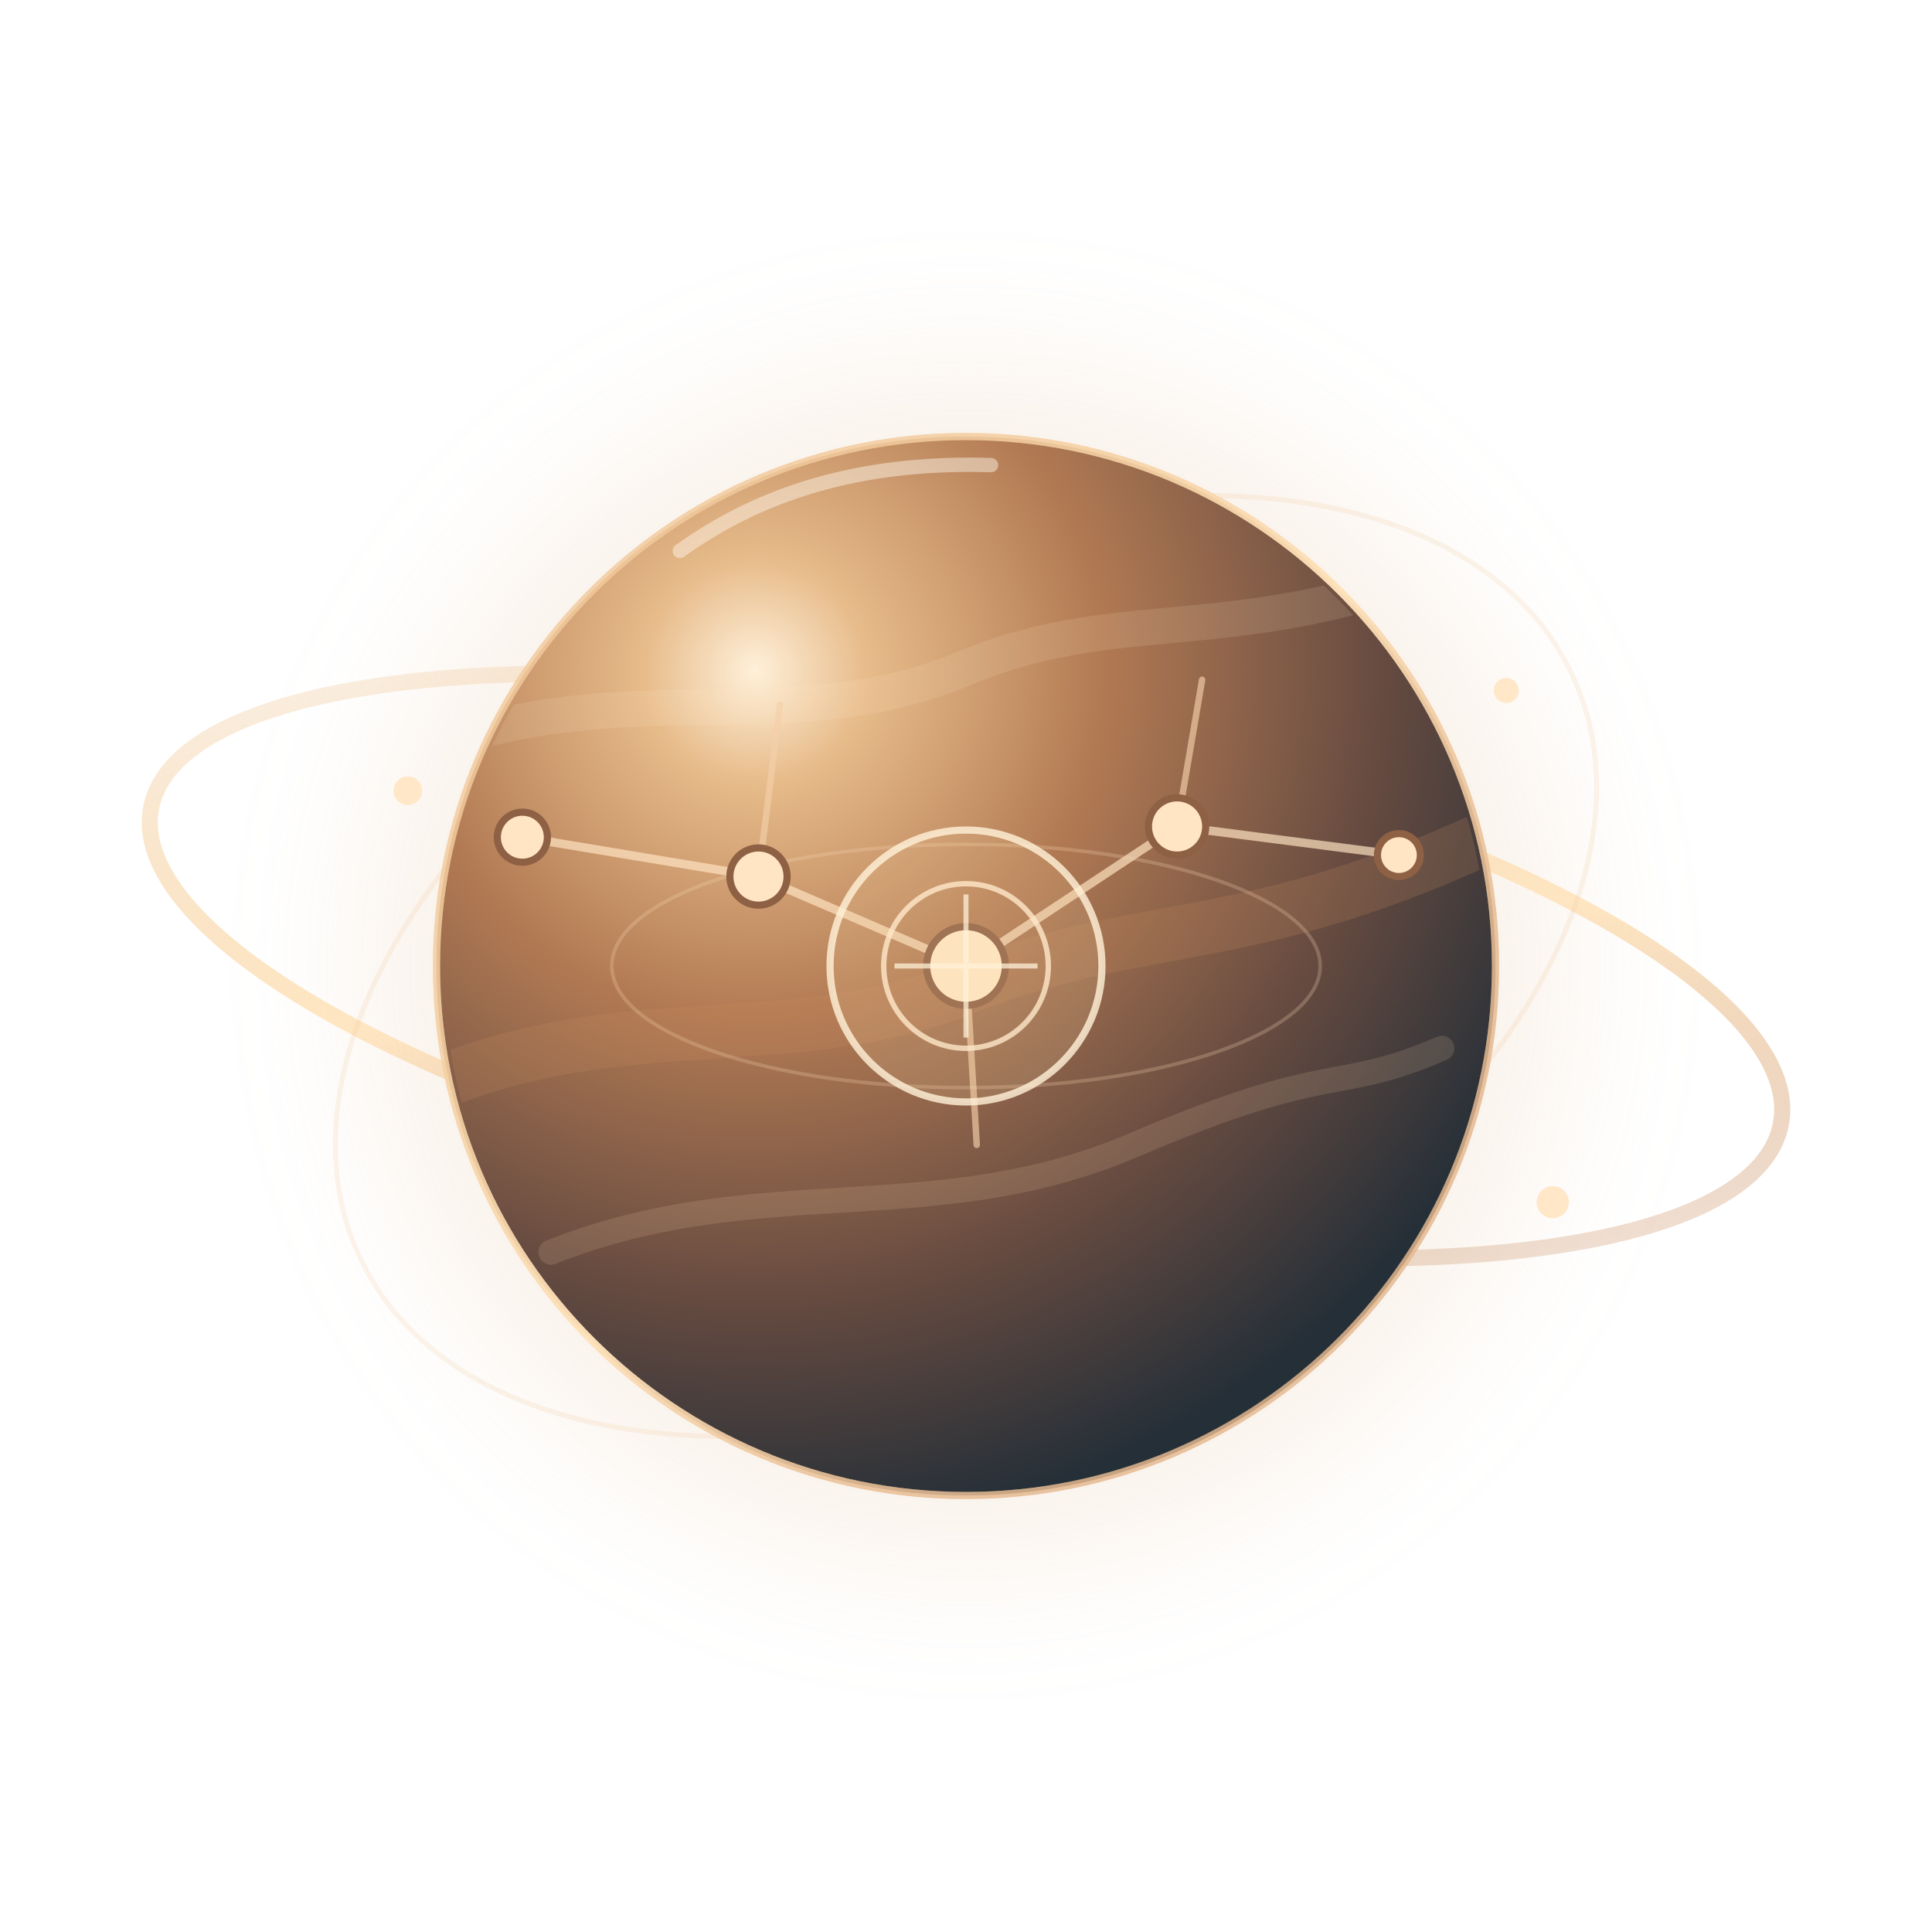
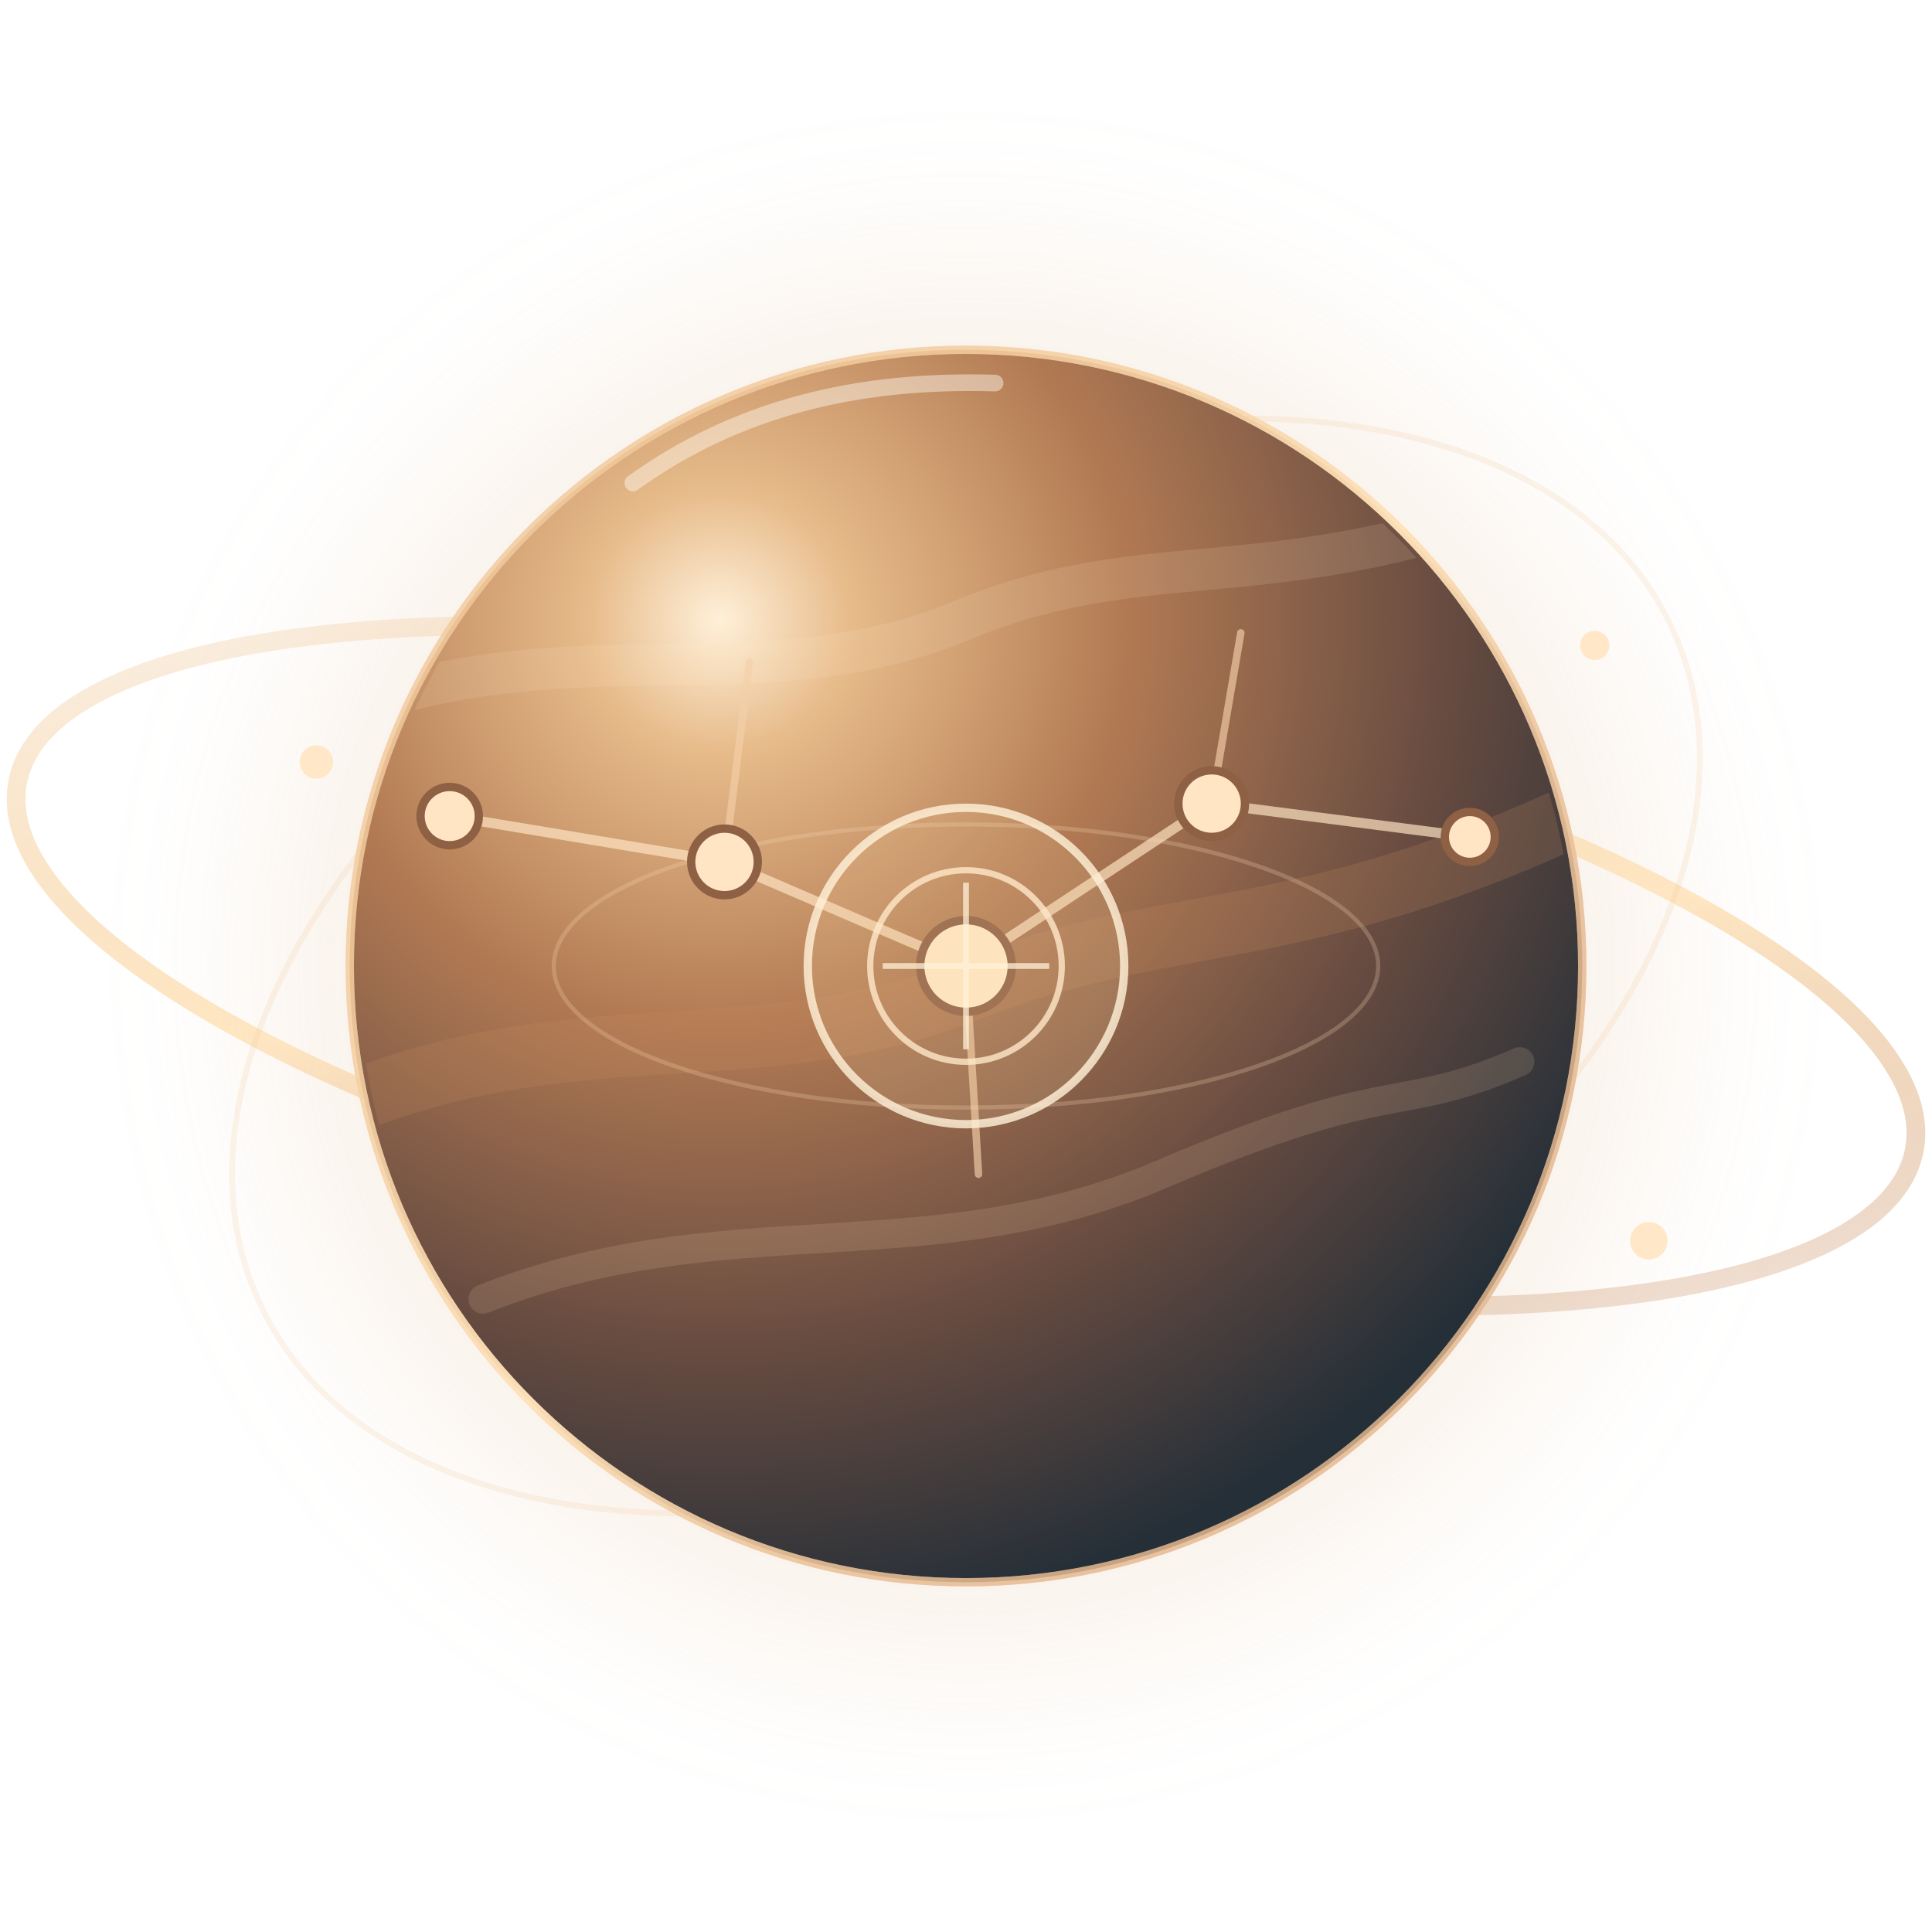
- <svg xmlns="http://www.w3.org/2000/svg" viewBox="0 0 540 540">
+ <svg xmlns="http://www.w3.org/2000/svg" viewBox="38 38 464 464">
  <defs>
    <radialGradient id="planet" cx="30%" cy="22%" r="82%">
      <stop stop-color="#fff0d9" />
      <stop offset=".13" stop-color="#e7bb8a" />
      <stop offset=".4" stop-color="#b27a53" />
      <stop offset=".73" stop-color="#654a40" />
      <stop offset="1" stop-color="#252f38" />
    </radialGradient>
    <linearGradient id="rim" x1="0" y1="0" x2="1" y2="1">
      <stop stop-color="#e8b77e" stop-opacity=".06" />
      <stop offset=".5" stop-color="#ffe4bc" stop-opacity=".9" />
      <stop offset="1" stop-color="#b9784f" stop-opacity=".08" />
    </linearGradient>
    <filter id="glow" x="-40%" y="-40%" width="180%" height="180%">
      <feGaussianBlur stdDeviation="18" />
    </filter>
    <clipPath id="sphere">
      <circle cx="270" cy="270" r="146" />
    </clipPath>
  </defs>
  <circle cx="270" cy="270" r="170" fill="#d9a16a" opacity=".13" filter="url(#glow)" />
  <ellipse cx="270" cy="270" rx="232" ry="70" fill="none" stroke="url(#rim)" stroke-width="4.5" transform="rotate(11 270 270)" />
  <ellipse cx="270" cy="270" rx="188" ry="114" fill="none" stroke="#f0c99e" stroke-opacity=".2" stroke-width="1.4" transform="rotate(-26 270 270)" />
  <circle cx="270" cy="270" r="148" fill="url(#planet)" stroke="#f3cda3" stroke-opacity=".74" stroke-width="2" />
  <g clip-path="url(#sphere)" fill="none" stroke-linecap="round">
    <path d="M119 209 C176 188 221 207 269 187 S347 184 421 152" stroke="#ffe7c8" stroke-opacity=".13" stroke-width="10" />
    <path d="M117 305 C174 280 219 296 270 276 S349 266 422 231" stroke="#c88f62" stroke-opacity=".20" stroke-width="15" />
    <path d="M154 350 C212 327 261 344 317 320 S373 306 403 293" stroke="#f5d0a7" stroke-opacity=".15" stroke-width="7" />
    <path d="M146 234 L212 245 L270 270 L329 231 L391 239" stroke="#ffe5c3" stroke-opacity=".68" stroke-width="2.4" />
    <path d="M212 245 L218 197 M270 270 L273 320 M329 231 L336 190" stroke="#f5d0aa" stroke-opacity=".65" stroke-width="1.8" />
    <ellipse cx="270" cy="270" rx="99" ry="34" stroke="#f8d8b5" stroke-opacity=".25" />
  </g>
  <g fill="#ffe5c4" stroke="#8e6044" stroke-width="2">
    <circle cx="146" cy="234" r="7" />
    <circle cx="212" cy="245" r="8" />
    <circle cx="270" cy="270" r="11" />
    <circle cx="329" cy="231" r="8" />
    <circle cx="391" cy="239" r="6" />
  </g>
  <circle cx="270" cy="270" r="38" fill="#f8d5a8" fill-opacity=".16" stroke="#fff0d6" stroke-opacity=".82" stroke-width="2" />
  <circle cx="270" cy="270" r="23" fill="none" stroke="#ffe8c9" stroke-opacity=".8" stroke-width="1.5" />
  <path d="M250 270 H290 M270 250 V290" stroke="#fff1d8" stroke-opacity=".74" stroke-width="1.4" />
  <circle cx="270" cy="270" r="148" fill="none" stroke="url(#rim)" stroke-width="2" />
  <path d="M190 154 C215 136 244 129 277 130" fill="none" stroke="#fff8ed" stroke-opacity=".46" stroke-width="4" stroke-linecap="round" />
  <g fill="#ffe7c8">
    <circle cx="114" cy="221" r="4" />
    <circle cx="421" cy="193" r="3.5" />
    <circle cx="434" cy="336" r="4.5" />
  </g>
</svg>
